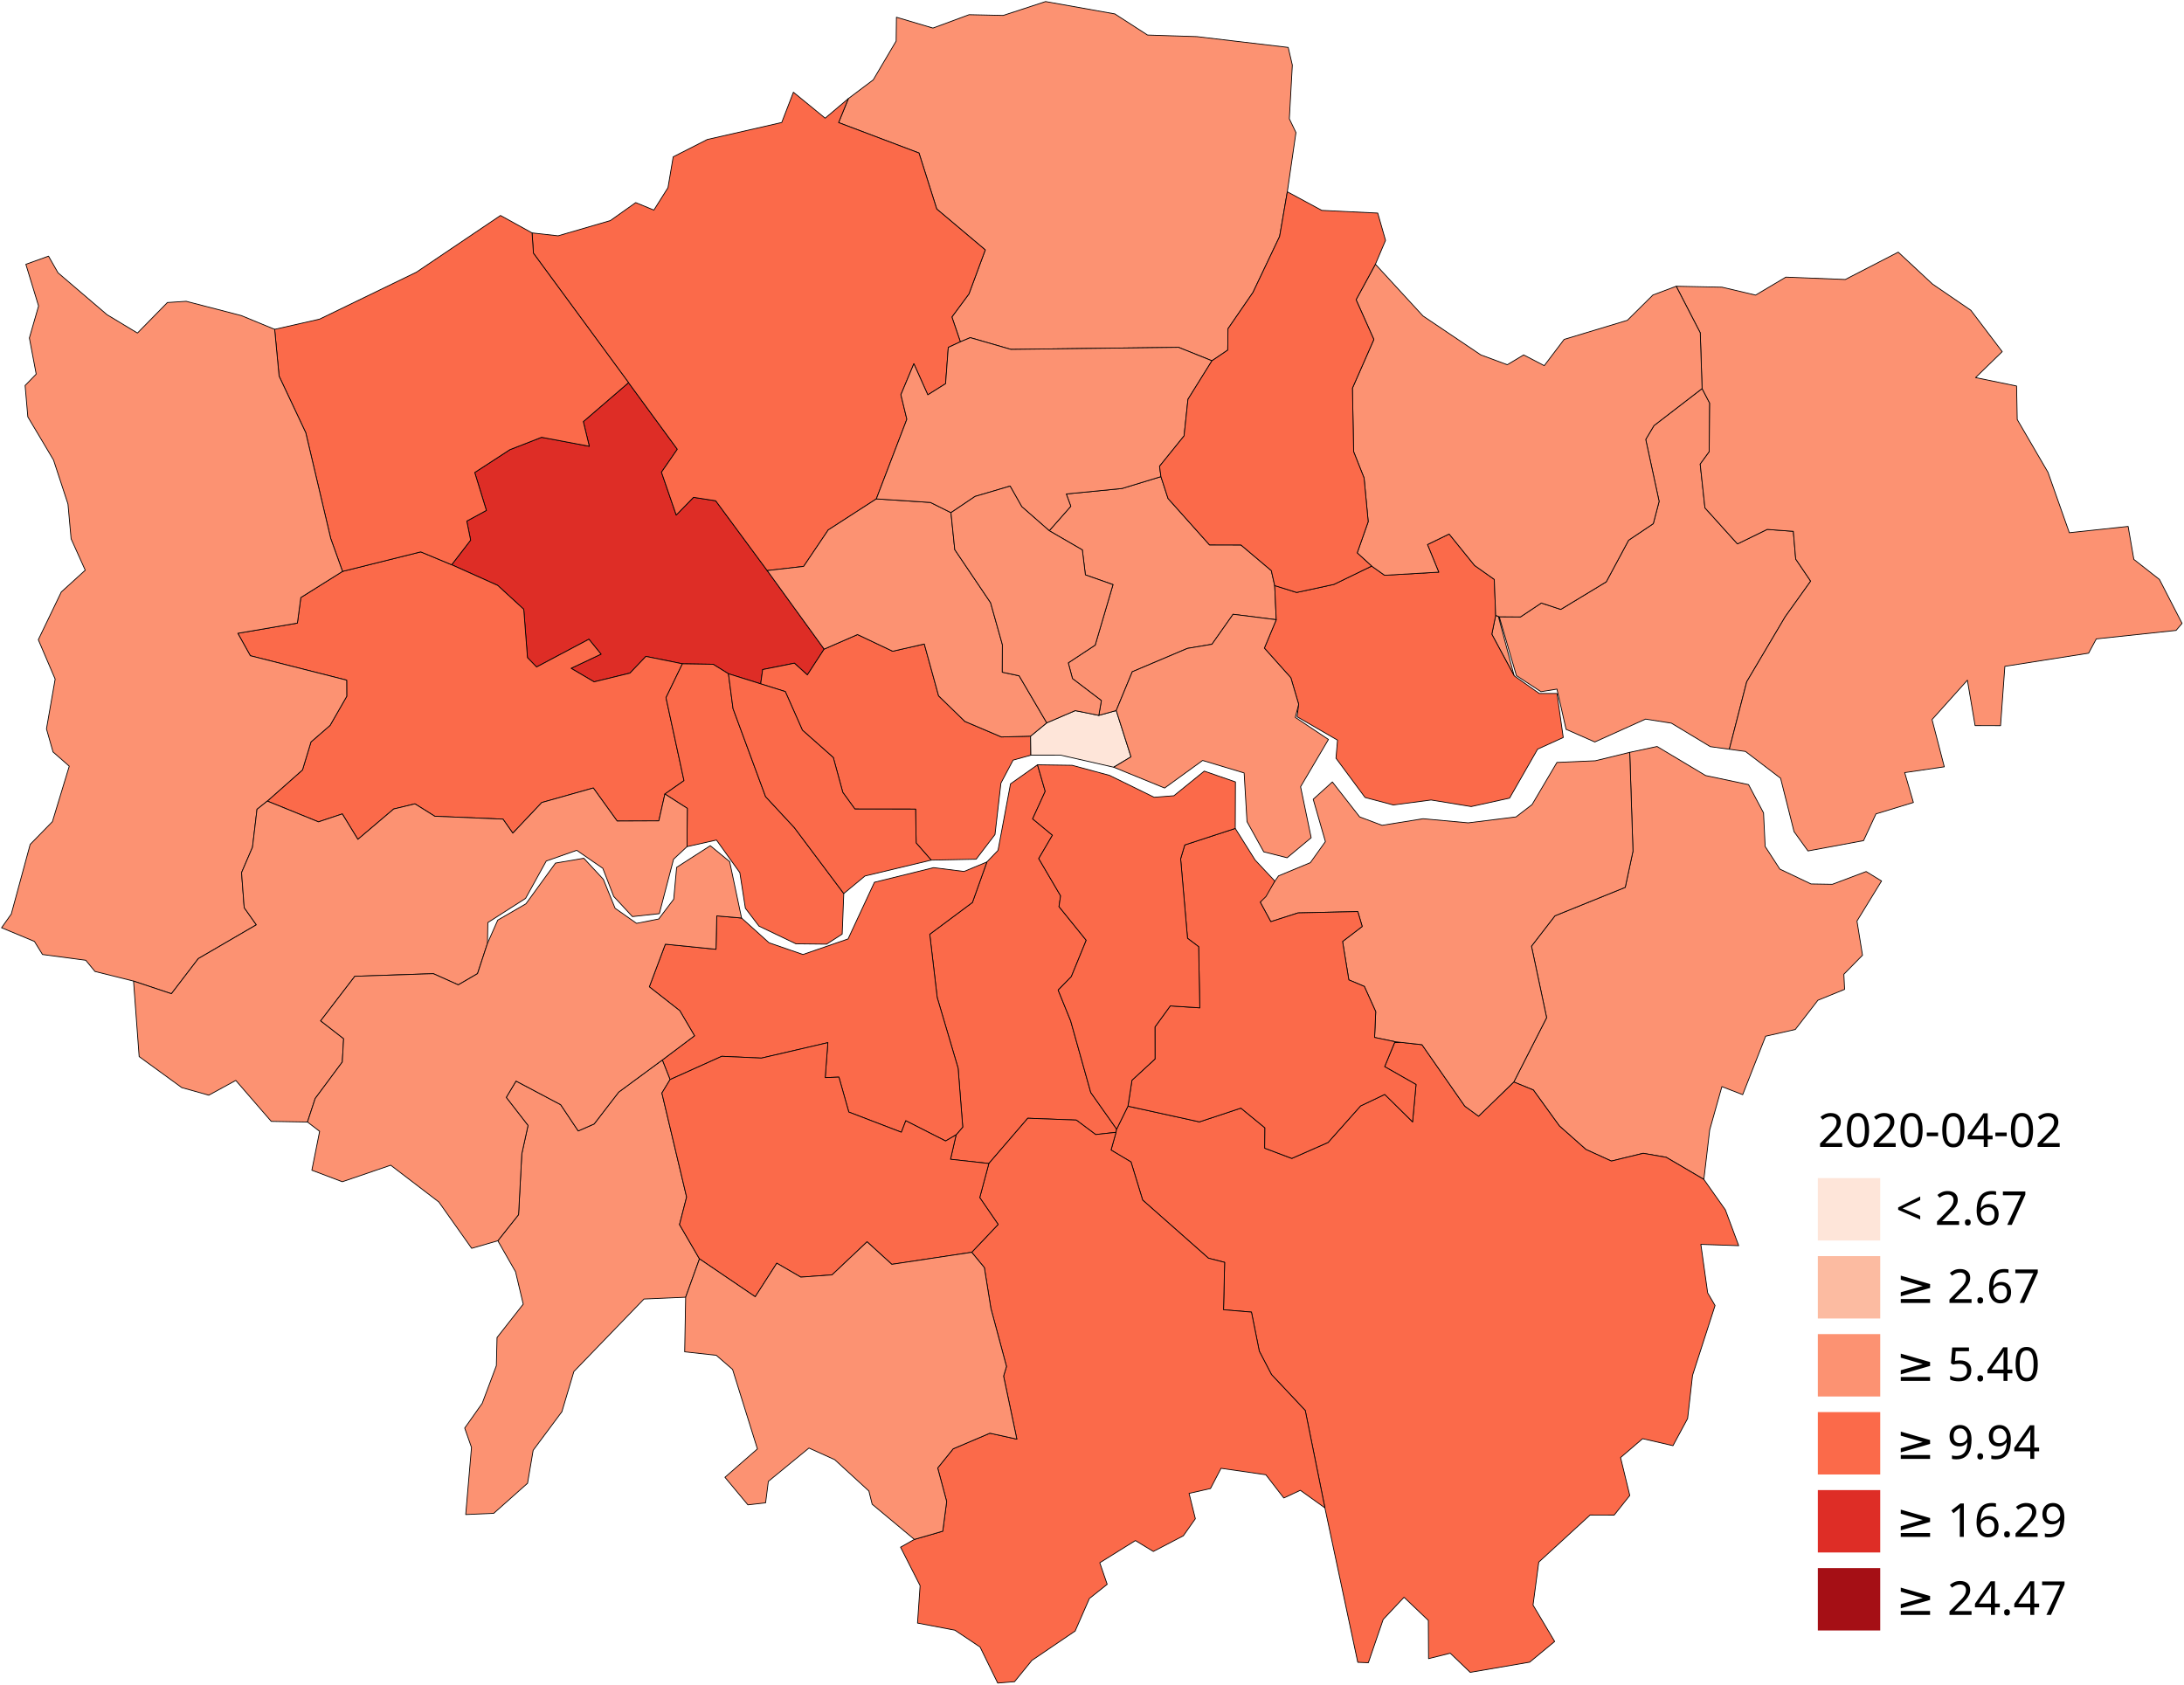
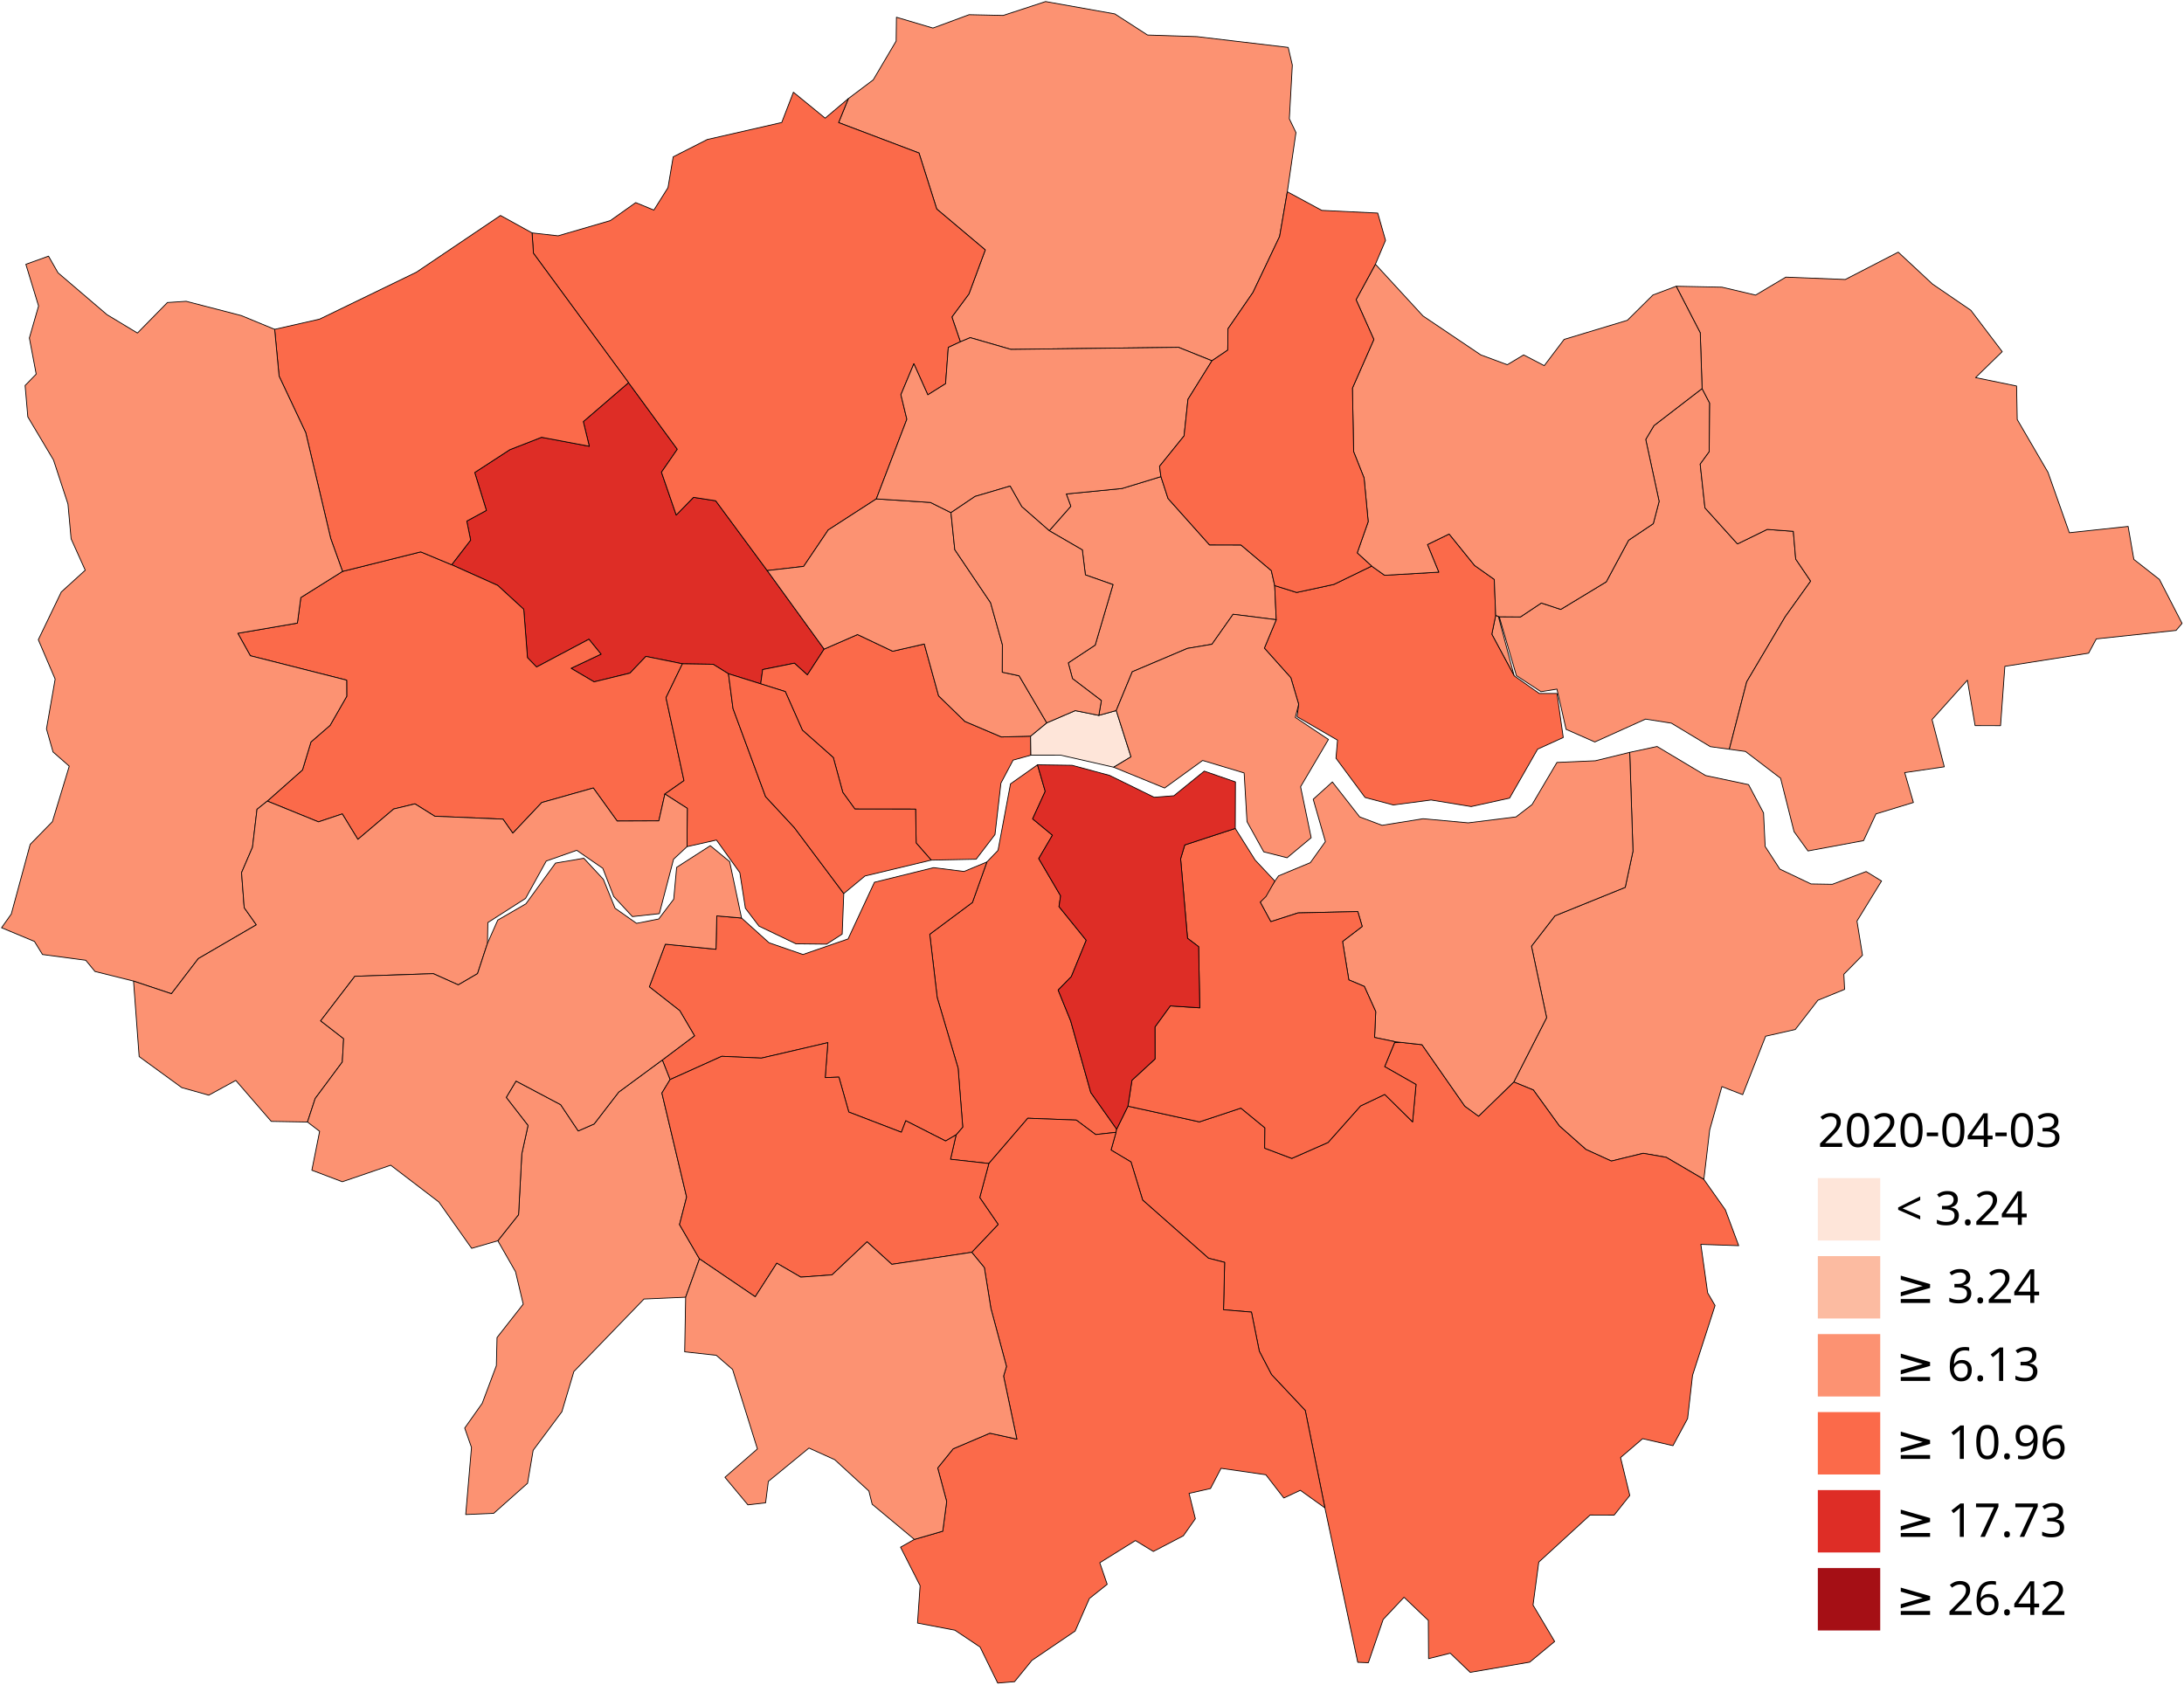
<svg xmlns="http://www.w3.org/2000/svg" version="1.1" baseProfile="tiny" width="1400" height="1080" stroke-linecap="round" stroke-linejoin="round">
  <g id="g1003" transform="translate(1145.275,-14.7215)">
    <g id="g979">
      <path fill="#fcbba1" d="M20 820H60V860H20z" />
      <path fill="#fc9272" d="M20 870H60V910H20z" />
      <path fill="#fb6a4a" d="M20 920H60V960H20z" />
      <path fill="#de2d26" d="M20 970H60V1010H20z" />
      <path fill="#fee5d9" d="M20 770H60V810H20z" />
      <path fill="#a50f15" d="M20 1020H60V1060H20z" />
    </g>
    <g id="g971" font-size="30px" font-family="Verdana" fill="#000">
      <text id="text907" y="1050" x="70" xml:space="preserve">
-         <tspan y="1050" x="70" id="tspan905">≥ 24.47</tspan>
+         <tspan y="1050" x="70" id="tspan905">≥ 26.42</tspan>
      </text>
      <text xml:space="preserve" x="70" y="1000" id="text921">
-         <tspan id="tspan919" x="70" y="1000">≥ 16.29</tspan>
+         <tspan id="tspan919" x="70" y="1000">≥ 17.73</tspan>
      </text>
      <text id="text925" y="950" x="70" xml:space="preserve">
-         <tspan y="950" x="70" id="tspan923">≥ 9.94</tspan>
+         <tspan y="950" x="70" id="tspan923">≥ 10.96</tspan>
      </text>
      <text xml:space="preserve" x="70" y="900" id="text929">
-         <tspan id="tspan927" x="70" y="900">≥ 5.40</tspan>
+         <tspan id="tspan927" x="70" y="900">≥ 6.13</tspan>
      </text>
      <text id="text933" y="850" x="70" xml:space="preserve">
-         <tspan y="850" x="70" id="tspan931">≥ 2.67</tspan>
+         <tspan y="850" x="70" id="tspan931">≥ 3.24</tspan>
      </text>
      <text xml:space="preserve" x="70" y="800" id="text937">
-         <tspan id="tspan935" x="70" y="800">&lt; 2.67</tspan>
+         <tspan id="tspan935" x="70" y="800">&lt; 3.24</tspan>
      </text>
      <text id="text941" y="750" x="20" xml:space="preserve">
-         <tspan y="750" x="20" id="tspan939">2020-04-02</tspan>
+         <tspan y="750" x="20" id="tspan939">2020-04-03</tspan>
      </text>
    </g>
  </g>
  <g id="layer" stroke="#000" stroke-width=".5">
    <path d="M 491.81 365.79 528.29 416.136 517.533 432.682 509.221 425.157 488.88 429.254 487.62 438.405 466.952 431.947 457.142 425.863 437.446 425.555 414.047 420.808 403.812 431.519 380.834 437.13 366.072 428.443 385.276 419.377 377.509 409.805 343.963 427.603 338.123 421.616 335.737 390.626 319.032 375.298 289.531 362.062 301.685 346.267 299.207 334.068 311.785 327.224 304.3 302.916 326.829 288.28 347.182 280.336 377.752 286.089 373.92 270.289 402.913 245.319 434.18 288.01 424.021 302.73 433.48 330.185 444.566 318.829 458.771 321.028 491.81 365.79 Z" style="fill:#de2d26" />
    <path d="M 825.776 30.396 828.418 41.733 826.499 76.164 830.74 84.978 825.209 122.946 820.27 151.573 803.189 187.472 787.175 210.76 787.002 224.445 776.888 231.286 755.462 222.673 648.056 224.001 621.938 216.465 615.61 219.123 610.189 203.204 621.117 188.444 631.581 160.214 600.476 134.01 589.099 98.097 537.565 78.591 543.829 63.184 559.756 51.196 574.447 26.315 574.636 11.05 598.036 17.991 621.218 9.419 643.082 9.9 670.261 1 714.639 8.915 735.604 22.462 767.295 23.477 825.776 30.396 Z" style="fill:#fc9272" />
    <path d="M 715.804 723.889 715.403 725.912 702.352 727.352 689.937 718.072 658.842 716.886 633.878 745.917 609.306 743.192 612.913 727.499 617.144 722.566 614.169 684.807 600.779 639.551 595.994 598.929 623.345 578.55 632.624 552.592 639.758 545.156 647.763 502.525 665.068 490.301 670.011 507.321 661.949 524.947 674.636 535.457 665.86 550.426 679.868 574.306 678.838 581.212 696.301 602.807 686.761 626.076 678.308 634.734 686.311 654.423 699.214 700.409 715.804 723.889 Z" style="fill:#fb6a4a" />
    <path d="M 612.913 727.499 606.161 731.478 580.641 718.505 577.797 725.865 544.095 712.921 537.764 690.522 528.981 690.844 530.676 668.433 488.101 678.342 462.686 677.181 429.531 692.109 424.55 679.552 445.197 664.023 435.758 647.946 416.229 632.652 426.499 605.304 458.976 608.564 459.456 587.167 475.362 588.536 492.964 604.388 514.72 611.921 543.643 601.936 560.533 565.616 598.498 556.235 617.973 558.695 632.624 552.592 623.345 578.55 595.994 598.929 600.779 639.551 614.169 684.807 617.144 722.566 612.913 727.499 Z" style="fill:#fb6a4a" />
    <path d="M 660.636 471.935 660.814 484.134 649.421 487.312 641.61 502.075 637.819 535.003 625.745 550.826 596.93 551.411 587.288 540.425 586.92 518.72 548.025 518.676 540.258 507.989 534.17 485.667 514.353 468.104 503.395 443.366 487.62 438.405 488.88 429.254 509.221 425.157 517.533 432.682 528.29 416.136 549.685 406.805 572.235 417.496 592.496 412.862 601.669 446.097 618.507 462.491 641.934 472.451 660.636 471.935 Z" style="fill:#fb6a4a" />
    <path d="M 1181.964 624.581 1182.441 634.279 1165.321 641.262 1150.836 659.995 1131.814 664.311 1117.111 701.783 1103.776 696.616 1095.961 724.373 1092.222 756.112 1068.103 741.943 1053.328 739.365 1032.943 744.342 1016.593 736.891 999.597 721.828 982.918 698.788 970.386 693.652 991.424 652.41 981.71 606.594 996.769 587.11 1041.82 568.87 1046.782 545.669 1044.691 482.324 1062.23 478.571 1093.359 497.193 1120.869 503.015 1130.477 521.131 1131.517 542.662 1140.913 557.158 1160.91 566.688 1174.565 566.922 1196.245 558.741 1206.121 564.807 1190.366 590.479 1193.912 612.396 1181.964 624.581 Z" style="fill:#fc9272" />
    <path d="M 704.36 458.633 715.538 455.502 725.001 485.19 713.915 491.857 680.028 484.148 660.814 484.134 660.636 471.935 671.003 463.407 689.238 455.574 704.36 458.633 Z" style="fill:#fee5d9" />
    <path d="M 1108.549 480.323 1096.357 478.673 1071.421 463.619 1054.852 461.009 1022.315 475.676 1003.903 467.565 998.043 441.786 987.784 443.427 972.044 433.11 961.067 395.406 974.646 395.516 988.034 386.588 1000.482 390.685 1029.649 373.009 1043.975 346.332 1059.801 335.713 1063.539 321.446 1054.951 281.729 1060.222 272.857 1091.081 249.099 1095.97 258.495 1095.633 289.65 1089.867 297.551 1092.919 325.594 1113.761 348.696 1132.846 339.389 1149.568 340.627 1151.093 358.413 1160.684 372.562 1144.404 395.324 1119.691 437.082 1108.549 480.323 Z M 970.619 433.258 956.297 406.608 958.769 394.503 960.493 395.181 970.619 433.258 Z" style="fill:#fc9272" />
    <path d="M 543.829 63.184 537.565 78.591 589.099 98.097 600.476 134.01 631.581 160.214 621.117 188.444 610.189 203.204 615.61 219.123 607.88 222.714 606.149 245.975 594.75 253.125 585.805 233.184 577.499 253.044 581.319 268.771 561.759 319.832 530.915 339.745 515.158 363.108 491.81 365.79 458.771 321.028 444.566 318.829 433.48 330.185 424.021 302.73 434.18 288.01 402.913 245.319 341.945 162.348 341.069 149.312 357.764 151.183 391.244 141.42 407.511 129.886 419.152 134.68 428.193 120.311 431.539 100.547 453.375 89.436 501.117 78.523 508.592 59.116 528.948 75.758 543.829 63.184 Z" style="fill:#fb6a4a" />
    <path d="M 970.386 693.652 982.918 698.788 999.597 721.828 1016.593 736.891 1032.943 744.342 1053.328 739.365 1068.103 741.943 1092.222 756.112 1106.006 775.627 1114.558 798.587 1090.296 797.761 1094.656 828.848 1099.4 836.961 1084.957 881.725 1081.807 909.411 1072.425 926.814 1052.965 922.322 1038.828 934.431 1044.733 958.738 1034.733 971.305 1019.309 971.265 986.38 1001.46 982.713 1028.997 996.579 1052.333 980.577 1065.59 942.441 1072.133 929.649 1059.858 915.742 1063.338 915.589 1038.83 900.023 1023.993 886.652 1038.214 877.145 1065.957 870.365 1065.687 849.298 966.685 836.711 904.256 815.059 881.231 807.24 866.223 802.214 841.162 784.322 839.677 785.03 809.276 774.678 806.646 732.478 769.362 724.999 744.919 712.21 737.287 715.403 725.912 715.804 723.889 723.047 709.158 768.855 719.221 795.443 710.409 810.842 723.045 810.688 736.086 828.077 742.643 851.338 732.407 872.14 709.015 887.653 701.626 905.506 719.227 907.721 695.275 887.596 683.819 894.196 667.829 911.519 669.742 938.985 709.152 947.794 715.59 970.386 693.652 Z" style="fill:#fb6a4a" />
    <path d="M 609.592 328.655 612.041 352.384 634.986 386.396 642.554 413.284 642.495 430.959 653.27 433.229 671.003 463.407 660.636 471.935 641.934 472.451 618.507 462.491 601.669 446.097 592.496 412.862 572.235 417.496 549.685 406.805 528.29 416.136 491.81 365.79 515.158 363.108 530.915 339.745 561.759 319.832 596.445 322.114 609.592 328.655 Z" style="fill:#fc9272" />
    <path d="M 715.403 725.912 712.21 737.287 724.999 744.919 732.478 769.362 774.678 806.646 785.03 809.276 784.322 839.677 802.214 841.162 807.24 866.223 815.059 881.231 836.711 904.256 849.298 966.685 833.552 955.418 822.958 960.353 811.438 945.452 782.718 941.312 775.966 954.292 762.223 957.397 766.253 973.65 758.543 984.594 739.314 994.628 727.832 987.64 704.99 1001.864 709.745 1015.7 698.324 1024.787 689.211 1045.629 661.494 1064.445 650.355 1078.11 639.557 1079 628.263 1055.909 612.116 1045.101 588.153 1040.536 589.815 1016.568 577.283 991.894 586.125 986.903 604.324 981.626 606.839 962.617 601.074 941.104 611 928.817 634.544 918.808 651.822 922.611 643.317 882.217 645.181 876.032 635.189 838.805 630.991 812.661 622.896 802.834 639.843 784.96 628.033 767.76 633.878 745.917 658.842 716.886 689.937 718.072 702.352 727.352 715.403 725.912 Z" style="fill:#fb6a4a" />
    <path d="M 289.531 362.062 319.032 375.298 335.737 390.626 338.123 421.616 343.963 427.603 377.509 409.805 385.276 419.377 366.072 428.443 380.834 437.13 403.812 431.519 414.047 420.808 437.446 425.555 426.925 447.283 438.452 500.45 426.222 509.034 422.327 526.249 395.612 526.362 380.327 505.171 347.297 514.493 328.729 534.129 322.419 525.143 278.708 523.294 265.993 515.34 252.341 518.65 229.401 538.116 219.426 521.791 204.163 526.892 171.356 513.568 193.904 493.596 199.338 475.656 211.598 465.017 222.264 446.424 222.229 436.051 160.463 420.383 152.443 406.002 190.633 399.456 192.834 383.072 219.571 366.314 269.698 353.798 289.531 362.062 Z" style="fill:#fb6a4a" />
    <path d="M 970.386 693.652 947.794 715.59 938.985 709.152 911.519 669.742 894.196 667.829 881.146 665.091 881.884 648.547 874.571 632.38 864.634 628.188 860.626 603.566 873.214 593.946 870.382 584.4 832.061 585.259 814.616 590.874 807.83 578.35 819.572 561.513 839.979 553.028 849.609 539.531 841.799 512.4 854.082 501.307 871.568 523.7 885.949 529.107 912.242 524.878 941.171 527.522 971.823 523.709 982.09 515.805 998.031 488.798 1022.642 487.725 1044.691 482.324 1046.782 545.669 1041.82 568.87 996.769 587.11 981.71 606.594 991.424 652.41 970.386 693.652 Z" style="fill:#fc9272" />
    <path d="M 817.114 375.419 818.101 397.297 790.445 393.805 776.901 413.022 761.128 415.696 725.822 430.657 715.538 455.502 704.36 458.633 706.008 449.136 687.481 435.041 684.783 424.949 702.042 413.568 713.463 374.786 695.77 368.556 693.802 352.539 672.595 340.249 686.407 324.568 683.518 316.67 719.228 313.166 744.185 305.561 748.747 319.583 775.324 349.326 795.47 349.37 814.955 365.826 817.114 375.419 Z" style="fill:#fc9272" />
    <path d="M 466.952 431.947 469.89 454.254 490.76 510.712 509.159 530.537 540.883 572.85 539.867 598.842 529.88 605.284 510.212 605.077 486.525 593.729 477.809 582.267 474.264 559.473 459.27 538.531 440.397 542.78 440.576 518.234 426.222 509.034 438.452 500.45 426.925 447.283 437.446 425.555 457.142 425.863 466.952 431.947 Z" style="fill:#fb6a4a" />
    <path d="M 776.888 231.286 761.517 255.977 759.017 279.442 743.299 298.927 744.185 305.561 719.228 313.166 683.518 316.67 686.407 324.568 672.595 340.249 654.946 324.779 647.496 311.626 625.008 318.269 609.592 328.655 596.445 322.114 561.759 319.832 581.319 268.771 577.499 253.044 585.805 233.184 594.75 253.125 606.149 245.975 607.88 222.714 615.61 219.123 621.938 216.465 648.056 224.001 755.462 222.673 776.888 231.286 Z" style="fill:#fc9272" />
    <path d="M 341.069 149.312 341.945 162.348 402.913 245.319 373.92 270.289 377.752 286.089 347.182 280.336 326.829 288.28 304.3 302.916 311.785 327.224 299.207 334.068 301.685 346.267 289.531 362.062 269.698 353.798 219.571 366.314 211.994 345.232 196.003 277.432 178.895 241.135 176.058 211.138 204.865 204.592 266.901 174.513 320.833 138.141 341.069 149.312 Z" style="fill:#fb6a4a" />
    <path d="M 1364.18 337.481 1367.848 358.616 1384.264 371.487 1398.753 399.635 1394.921 404.155 1343.777 409.591 1338.86 418.747 1285.164 427.184 1282.405 465.213 1266.087 465.17 1261.147 436.057 1238.486 461.312 1246.344 491.594 1220.957 495.313 1226.537 514.47 1202.548 521.779 1194.589 538.919 1158.953 545.542 1150.028 533.14 1141.407 498.94 1118.868 481.745 1108.549 480.323 1119.691 437.082 1144.404 395.324 1160.684 372.562 1151.093 358.413 1149.568 340.627 1132.846 339.389 1113.761 348.696 1092.919 325.594 1089.867 297.551 1095.633 289.65 1095.97 258.495 1091.081 249.099 1089.903 213.381 1074.476 183.509 1103.849 184.109 1125.37 189.183 1144.774 177.666 1182.886 179.169 1216.809 161.649 1238.785 182.105 1263.379 198.928 1283.478 225.442 1266.385 242.072 1292.678 247.471 1293.096 268.958 1312.808 302.789 1326.493 341.528 1364.18 337.481 Z" style="fill:#fc9272" />
    <path d="M 176.058 211.138 178.895 241.135 196.003 277.432 211.994 345.232 219.571 366.314 192.834 383.072 190.633 399.456 152.443 406.002 160.463 420.383 222.229 436.051 222.264 446.424 211.598 465.017 199.338 475.656 193.904 493.596 171.356 513.568 164.751 518.84 161.857 543.143 154.849 559.447 156.543 581.904 164.314 592.889 127.125 614.544 109.885 637.073 85.6 628.966 60.88 622.801 54.981 615.614 27.244 611.927 22.068 603.541 1 594.765 7.229 585.98 19.346 541.332 33.603 526.732 44.394 491.194 33.998 482.07 29.784 467.293 35.35 435.355 24.553 410.119 39.284 379.51 54.639 365.554 45.586 345.435 43.567 323.114 34.305 294.916 17.838 267.261 16.093 247.132 23.2 239.823 18.827 216.674 24.721 196.164 16.571 169.444 31.105 164.21 37.199 174.897 68.602 201.738 88.11 213.509 107.302 193.949 119.341 193.156 154.683 202.31 176.058 211.138 Z" style="fill:#fc9272" />
    <path d="M 426.222 509.034 440.576 518.234 440.397 542.78 431.772 550.837 422.656 585.729 405.389 587.62 393.411 574.697 386.417 556.672 369.701 545.126 350.165 551.996 336.919 575.944 312.731 591.436 312.473 604.794 306.117 624.182 293.756 631.385 277.768 624.206 227.456 625.891 205.549 654.449 220.277 665.884 219.424 680.845 202.042 704.241 197.102 719.315 173.873 718.906 151.146 692.652 133.822 702.116 116.51 697.255 89.198 677.373 85.6 628.966 109.885 637.073 127.125 614.544 164.314 592.889 156.543 581.904 154.849 559.447 161.857 543.143 164.751 518.84 171.356 513.568 204.163 526.892 219.426 521.791 229.401 538.116 252.341 518.65 265.993 515.34 278.708 523.294 322.419 525.143 328.729 534.129 347.297 514.493 380.327 505.171 395.612 526.362 422.327 526.249 426.222 509.034 Z" style="fill:#fc9272" />
    <path d="M 672.595 340.249 693.802 352.539 695.77 368.556 713.463 374.786 702.042 413.568 684.783 424.949 687.481 435.041 706.008 449.136 704.36 458.633 689.238 455.574 671.003 463.407 653.27 433.229 642.495 430.959 642.554 413.284 634.986 386.396 612.041 352.384 609.592 328.655 625.008 318.269 647.496 311.626 654.946 324.779 672.595 340.249 Z" style="fill:#fc9272" />
    <path d="M 487.62 438.405 503.395 443.366 514.353 468.104 534.17 485.667 540.258 507.989 548.025 518.676 586.92 518.72 587.288 540.425 596.93 551.411 554.479 561.591 540.883 572.85 509.159 530.537 490.76 510.712 469.89 454.254 466.952 431.947 487.62 438.405 Z" style="fill:#fb6a4a" />
    <path d="M 429.531 692.109 424.289 700.742 440.132 767.399 435.592 785.059 448.379 807.056 439.518 831.638 412.812 832.79 367.86 879.286 360.191 905.039 341.769 929.78 338.177 950.9 316.485 970.189 298.538 970.966 302.238 927.937 297.885 915.528 309.122 899.632 318.181 875.505 318.605 857.485 335.402 836.069 330.471 815.302 319.12 795.44 332.418 778.696 334.478 739.763 338.479 721.552 324.508 703.551 330.79 693.05 359.401 708.195 370.653 725.041 380.859 720.567 396.595 700.142 424.55 679.552 429.531 692.109 Z" style="fill:#fc9272" />
    <path d="M 804.578 551.373 817.211 564.843 811.615 574.606 811.437 574.841 807.83 578.35 814.616 590.874 832.061 585.259 870.382 584.4 873.214 593.946 860.626 603.566 864.634 628.188 874.571 632.38 881.884 648.547 881.146 665.091 894.196 667.829 887.596 683.819 907.721 695.275 905.506 719.227 887.653 701.626 872.14 709.015 851.338 732.407 828.077 742.643 810.688 736.086 810.842 723.045 795.443 710.409 768.855 719.221 723.047 709.158 725.619 692.526 740.41 678.895 740.365 658.37 750.179 644.874 769.085 646.112 768.364 606.93 761.236 601.532 756.811 550.57 759.465 541.682 791.831 531.101 804.578 551.373 Z" style="fill:#fb6a4a" />
    <path d="M 612.913 727.499 609.306 743.192 633.878 745.917 628.033 767.76 639.843 784.96 622.896 802.834 571.679 810.551 555.811 796.108 533.37 817.304 513.332 818.764 497.943 809.822 484.119 831.333 448.379 807.056 435.592 785.059 440.132 767.399 424.289 700.742 429.531 692.109 462.686 677.181 488.101 678.342 530.676 668.433 528.981 690.844 537.764 690.522 544.095 712.921 577.797 725.865 580.641 718.505 606.161 731.478 612.913 727.499 Z" style="fill:#fb6a4a" />
    <path d="M 958.769 394.503 956.297 406.608 970.619 433.258 986.72 444.584 998.073 444.572 1002.082 472.821 985.652 480.272 967.678 511.663 943.071 517.074 917.375 512.869 893.13 516.055 875.033 511.24 856.399 486.084 857.392 474.493 831.448 459.499 832.49 451.551 827.45 434.493 810.481 415.524 818.101 397.297 817.114 375.419 831.183 379.816 855.061 374.658 879.263 362.918 887.548 368.794 922.275 366.793 915.031 349.105 928.932 342.34 945.231 362.508 957.89 371.464 958.769 394.503 Z" style="fill:#fb6a4a" />
    <path d="M 881.673 169.389 912.151 202.542 949.187 227.493 966.194 233.822 976.695 227.526 989.909 234.411 1002.651 217.577 1043.198 205.328 1059.569 189.118 1074.476 183.509 1089.903 213.381 1091.081 249.099 1060.222 272.857 1054.951 281.729 1063.539 321.446 1059.801 335.713 1043.975 346.332 1029.649 373.009 1000.482 390.685 988.034 386.588 974.646 395.516 961.067 395.406 960.493 395.181 958.769 394.503 957.89 371.464 945.231 362.508 928.932 342.34 915.031 349.105 922.275 366.793 887.548 368.794 879.263 362.918 870.006 354.468 877.051 334.427 874.413 306.44 867.712 289.562 866.945 248.842 880.675 217.638 869.282 192.151 881.673 169.389 Z" style="fill:#fc9272" />
    <path d="M 475.362 588.536 459.456 587.167 458.976 608.564 426.499 605.304 416.229 632.652 435.758 647.946 445.197 664.023 424.55 679.552 396.595 700.142 380.859 720.567 370.653 725.041 359.401 708.195 330.79 693.05 324.508 703.551 338.479 721.552 334.478 739.763 332.418 778.696 319.12 795.44 302.352 800.298 281.327 770.611 250.458 747.007 219.422 757.609 199.906 750.219 204.89 725.281 197.102 719.315 202.042 704.241 219.424 680.845 220.277 665.884 205.549 654.449 227.456 625.891 277.768 624.206 293.756 631.385 306.117 624.182 312.473 604.794 319.072 589.883 337.132 579.422 356.093 553.316 374.242 550.222 386.771 563.734 394.285 582.272 408.042 591.948 422.255 589.161 431.875 576.446 433.743 556.045 455.309 542.168 467.725 552.387 475.362 588.536 Z" style="fill:#fc9272" />
-     <path d="M 791.831 531.101 759.465 541.682 756.811 550.57 761.236 601.532 768.364 606.93 769.085 646.112 750.179 644.874 740.365 658.37 740.41 678.895 725.619 692.526 723.047 709.158 715.804 723.889 699.214 700.409 686.311 654.423 678.308 634.734 686.761 626.076 696.301 602.807 678.838 581.212 679.868 574.306 665.86 550.426 674.636 535.457 661.949 524.947 670.011 507.321 665.068 490.301 687.25 490.621 711.241 497.091 739.851 511.13 752.482 510.151 771.968 494.348 791.948 501.279 791.831 531.101 Z" style="fill:#fb6a4a" />
+     <path d="M 791.831 531.101 759.465 541.682 756.811 550.57 761.236 601.532 768.364 606.93 769.085 646.112 750.179 644.874 740.365 658.37 740.41 678.895 725.619 692.526 723.047 709.158 715.804 723.889 699.214 700.409 686.311 654.423 678.308 634.734 686.761 626.076 696.301 602.807 678.838 581.212 679.868 574.306 665.86 550.426 674.636 535.457 661.949 524.947 670.011 507.321 665.068 490.301 687.25 490.621 711.241 497.091 739.851 511.13 752.482 510.151 771.968 494.348 791.948 501.279 791.831 531.101 Z" style="fill:#de2d26" />
    <path d="M 622.896 802.834 630.991 812.661 635.189 838.805 645.181 876.032 643.317 882.217 651.822 922.611 634.544 918.808 611 928.817 601.074 941.104 606.839 962.617 604.324 981.626 586.125 986.903 559.085 964.352 556.972 955.871 535.071 935.793 518.566 928.332 492.533 949.693 490.769 963.457 479.424 964.75 464.711 947.089 485.519 928.883 469.601 877.927 459.132 868.861 438.896 866.643 439.518 831.638 448.379 807.056 484.119 831.333 497.943 809.822 513.332 818.764 533.37 817.304 555.811 796.108 571.679 810.551 622.896 802.834 Z" style="fill:#fc9272" />
    <path d="M 818.101 397.297 810.481 415.524 827.45 434.493 832.49 451.551 830.319 459.904 851.565 474.069 833.712 504.371 840.5 537.056 825.077 549.903 810.101 546.115 799.364 526.754 797.525 495.537 770.921 487.526 746.549 505.197 713.915 491.857 725.001 485.19 715.538 455.502 725.822 430.657 761.128 415.696 776.901 413.022 790.445 393.805 818.101 397.297 Z" style="fill:#fc9272" />
    <path d="M 881.673 169.389 869.282 192.151 880.675 217.638 866.945 248.842 867.712 289.562 874.413 306.44 877.051 334.427 870.006 354.468 879.263 362.918 855.061 374.658 831.183 379.816 817.114 375.419 814.955 365.826 795.47 349.37 775.324 349.326 748.747 319.583 744.185 305.561 743.299 298.927 759.017 279.442 761.517 255.977 776.888 231.286 787.002 224.445 787.175 210.76 803.189 187.472 820.27 151.573 825.209 122.946 847.29 134.872 883.165 136.6 888.167 154.087 881.673 169.389 Z" style="fill:#fb6a4a" />
  </g>
</svg>
